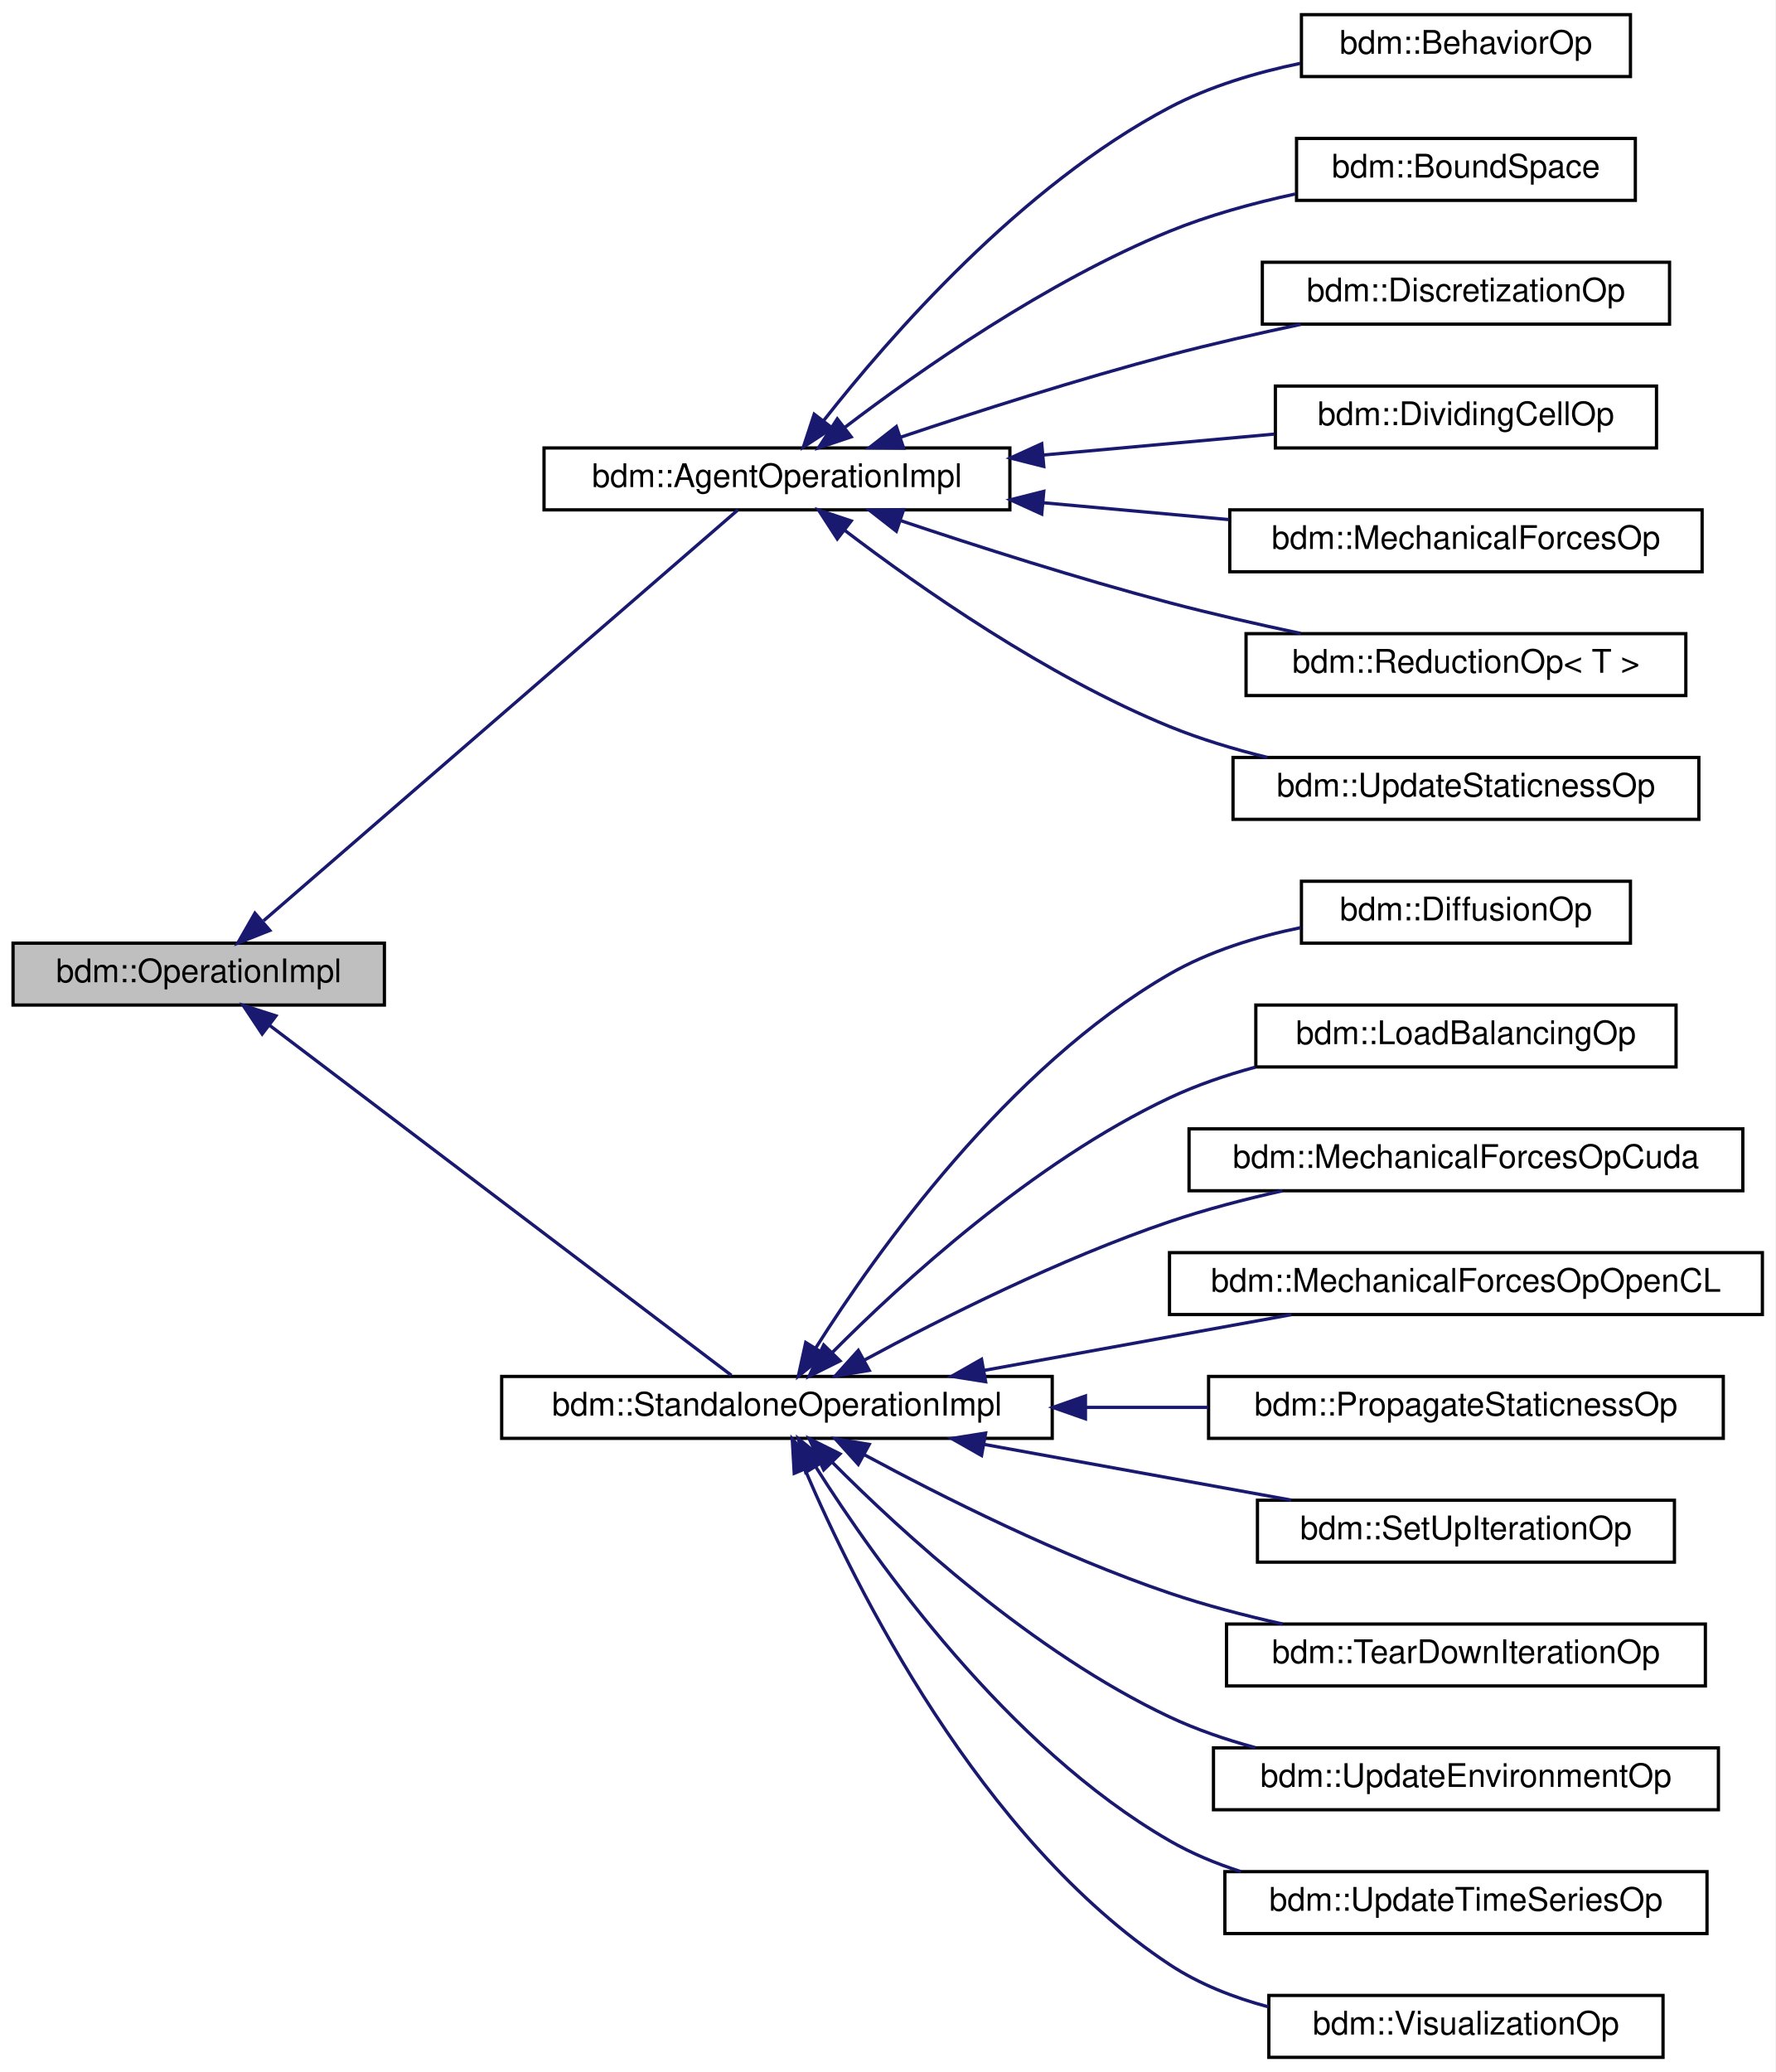
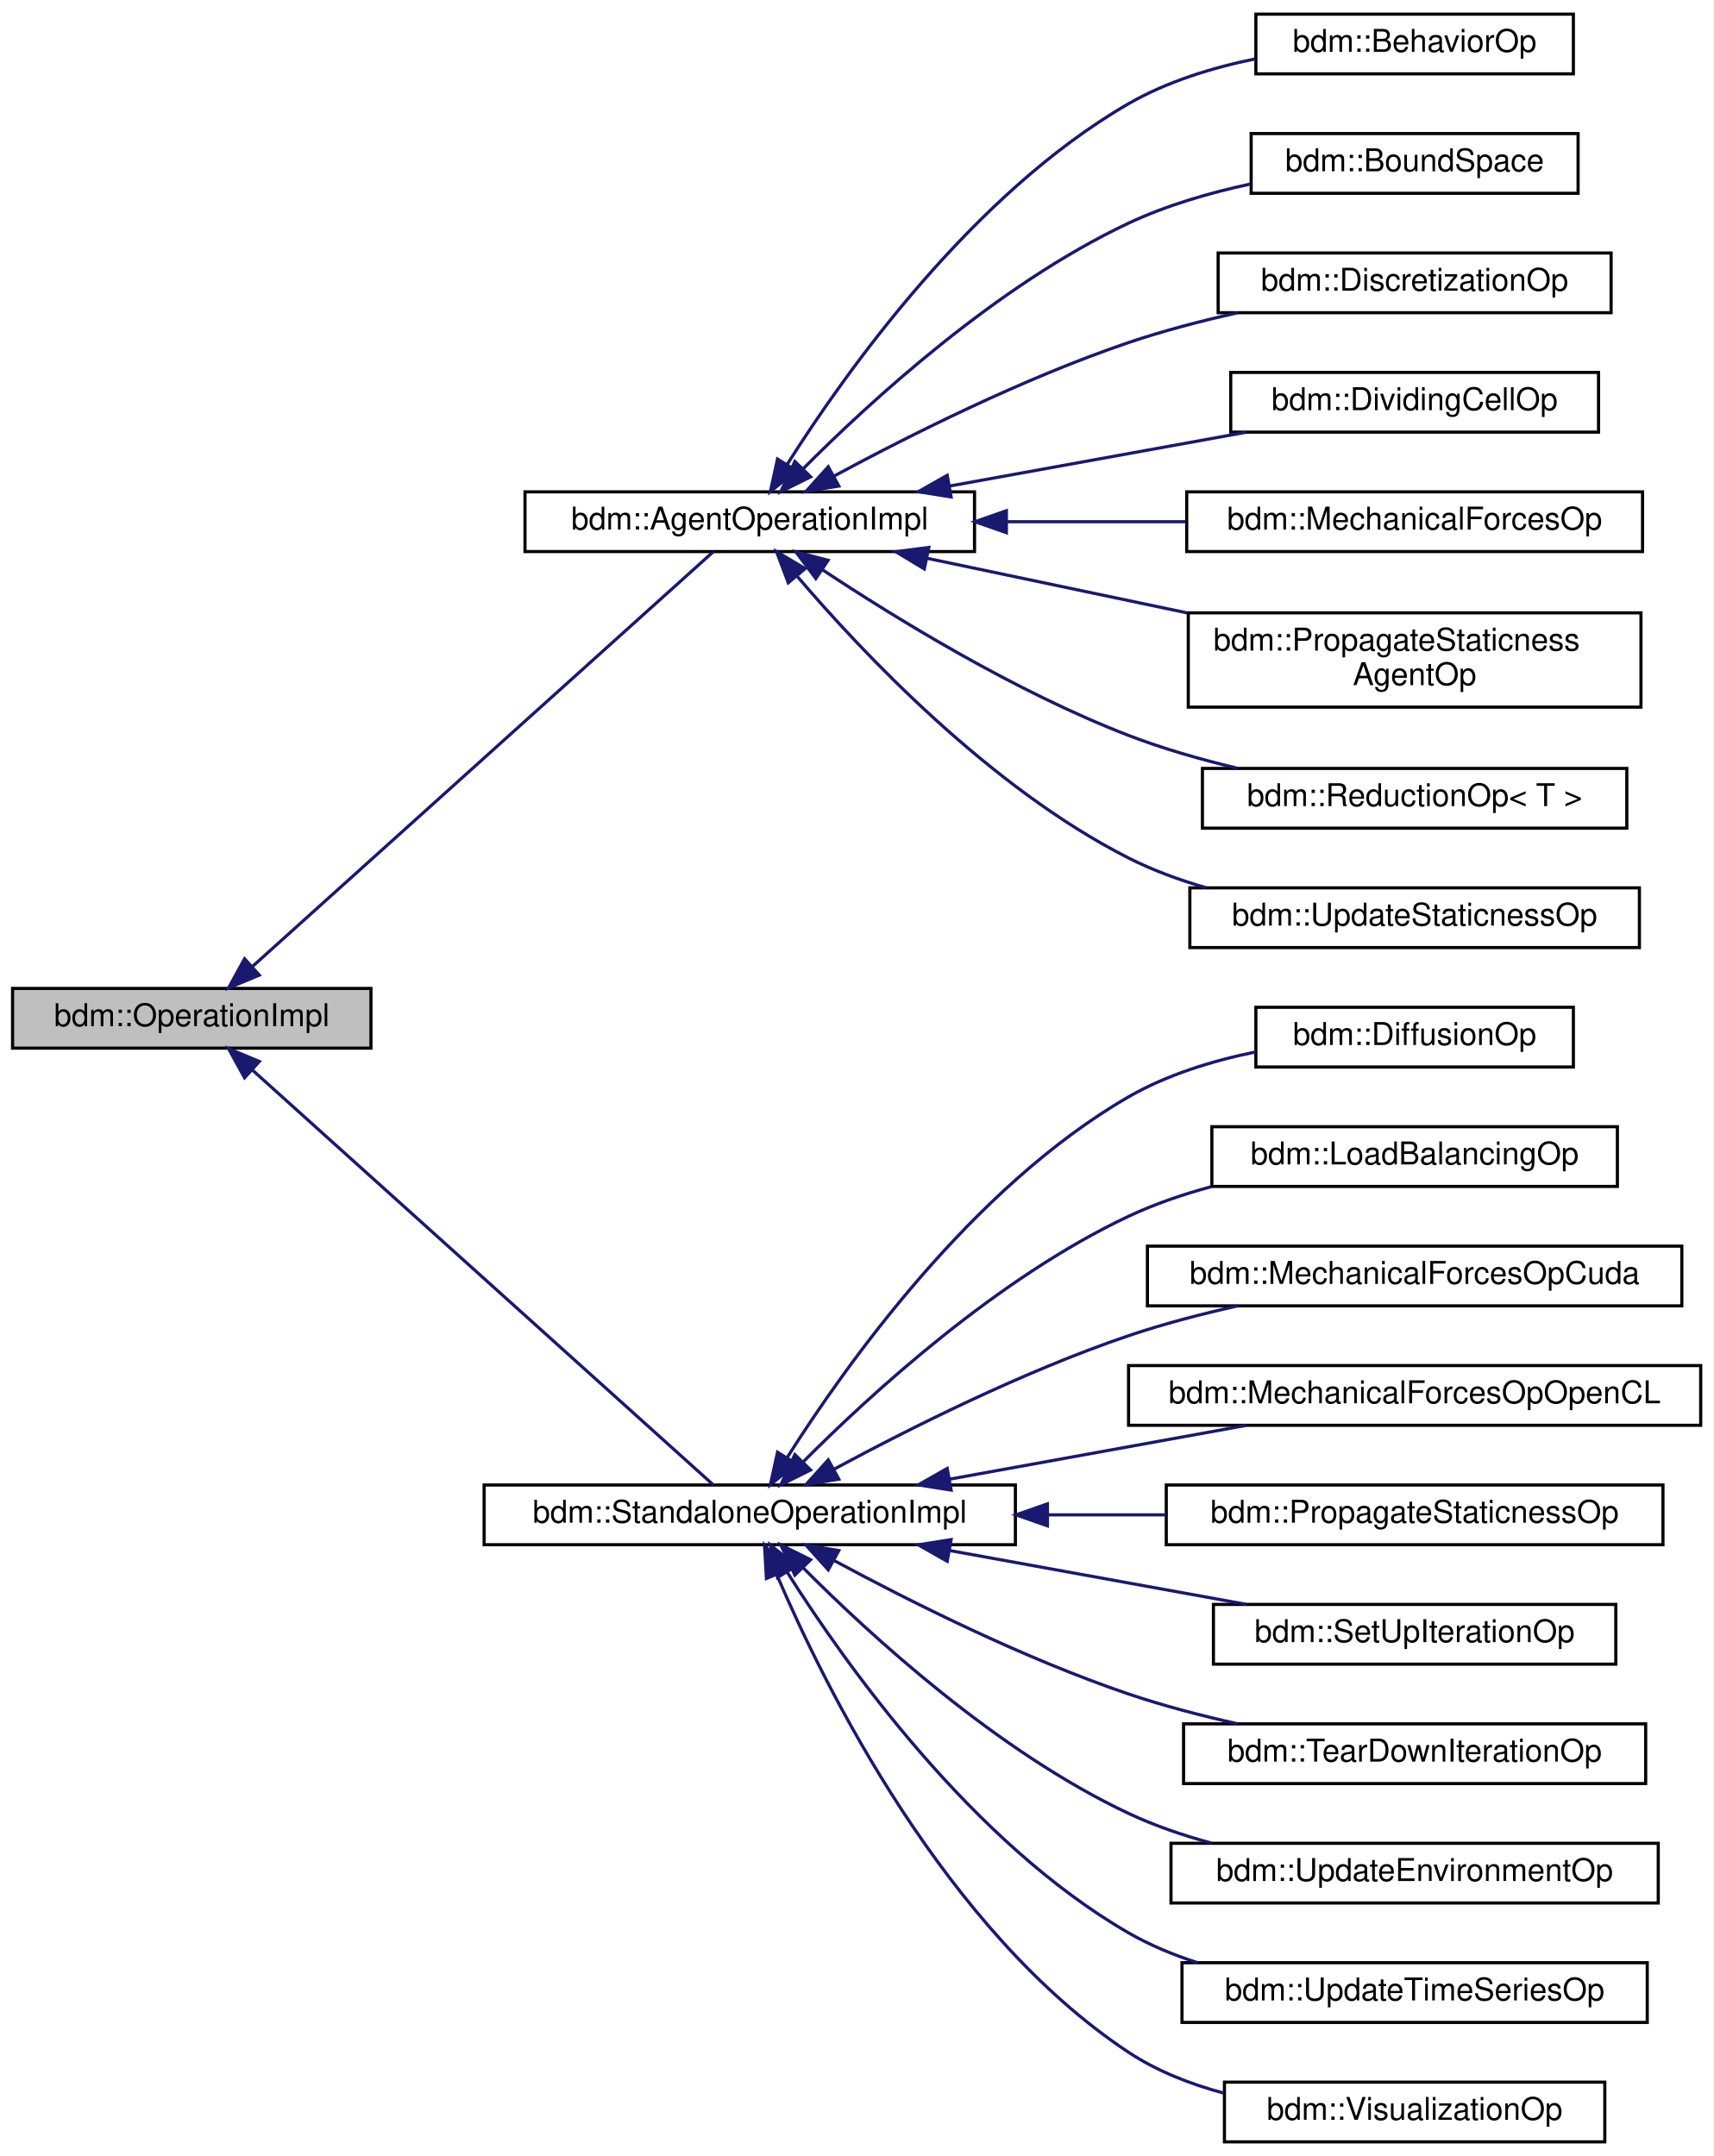
- <svg xmlns="http://www.w3.org/2000/svg" xmlns:xlink="http://www.w3.org/1999/xlink" width="545pt" height="636pt" viewBox="0.00 0.00 545.00 636.00">
-   <g id="graph0" class="graph" transform="scale(1 1) rotate(0) translate(4 632)">
-     <polygon fill="white" stroke="transparent" points="-4,4 -4,-632 541,-632 541,4 -4,4" />
+ <svg xmlns="http://www.w3.org/2000/svg" xmlns:xlink="http://www.w3.org/1999/xlink" width="545pt" height="686pt" viewBox="0.00 0.00 545.00 686.00">
+   <g id="graph0" class="graph" transform="scale(1 1) rotate(0) translate(4 682)">
+     <polygon fill="white" stroke="transparent" points="-4,4 -4,-682 541,-682 541,4 -4,4" />
    <g id="node1" class="node">
      <g id="a_node1">
        <a xlink:title=" ">
-           <polygon fill="#bfbfbf" stroke="black" points="0,-323.5 0,-342.5 114,-342.5 114,-323.5 0,-323.5" />
-           <text text-anchor="middle" x="57" y="-330.5" font-family="Helvetica,sans-Serif" font-size="10.00">bdm::OperationImpl</text>
+           <polygon fill="#bfbfbf" stroke="black" points="0,-348.5 0,-367.5 114,-367.5 114,-348.5 0,-348.5" />
+           <text text-anchor="middle" x="57" y="-355.5" font-family="Helvetica,sans-Serif" font-size="10.00">bdm::OperationImpl</text>
        </a>
      </g>
    </g>
    <g id="node2" class="node">
      <g id="a_node2">
        <a xlink:href="structbdm_1_1AgentOperationImpl.html" target="_top" xlink:title="Interface for implementing an operation.">
-           <polygon fill="white" stroke="black" points="163,-475.5 163,-494.5 306,-494.5 306,-475.5 163,-475.5" />
-           <text text-anchor="middle" x="234.5" y="-482.5" font-family="Helvetica,sans-Serif" font-size="10.00">bdm::AgentOperationImpl</text>
+           <polygon fill="white" stroke="black" points="163,-506.5 163,-525.5 306,-525.5 306,-506.5 163,-506.5" />
+           <text text-anchor="middle" x="234.5" y="-513.5" font-family="Helvetica,sans-Serif" font-size="10.00">bdm::AgentOperationImpl</text>
        </a>
      </g>
    </g>
    <g id="edge1" class="edge">
-       <path fill="none" stroke="midnightblue" d="M76.92,-349.39C113.61,-381.16 193.35,-450.23 222.53,-475.5" />
-       <polygon fill="midnightblue" stroke="midnightblue" points="78.83,-346.41 68.98,-342.51 74.25,-351.7 78.83,-346.41" />
-     </g>
-     <g id="node10" class="node">
-       <g id="a_node10">
+       <path fill="none" stroke="midnightblue" d="M76.19,-374.38C112.7,-407.25 193.9,-480.34 222.93,-506.48" />
+       <polygon fill="midnightblue" stroke="midnightblue" points="78.49,-371.74 68.71,-367.65 73.8,-376.94 78.49,-371.74" />
+     </g>
+     <g id="node11" class="node">
+       <g id="a_node11">
        <a xlink:href="structbdm_1_1StandaloneOperationImpl.html" target="_top" xlink:title="Interface for implementing an operation that should run on a GPU.">
          <polygon fill="white" stroke="black" points="150,-190.5 150,-209.5 319,-209.5 319,-190.5 150,-190.5" />
          <text text-anchor="middle" x="234.5" y="-197.5" font-family="Helvetica,sans-Serif" font-size="10.00">bdm::StandaloneOperationImpl</text>
        </a>
      </g>
    </g>
-     <g id="edge9" class="edge">
-       <path fill="none" stroke="midnightblue" d="M78.63,-317.37C115.18,-289.66 190.33,-232.72 220.52,-209.84" />
-       <polygon fill="midnightblue" stroke="midnightblue" points="76.48,-314.61 70.62,-323.43 80.71,-320.18 76.48,-314.61" />
+     <g id="edge10" class="edge">
+       <path fill="none" stroke="midnightblue" d="M76.19,-341.62C112.7,-308.75 193.9,-235.66 222.93,-209.52" />
+       <polygon fill="midnightblue" stroke="midnightblue" points="73.8,-339.06 68.71,-348.35 78.49,-344.26 73.8,-339.06" />
    </g>
    <g id="node3" class="node">
      <g id="a_node3">
        <a xlink:href="structbdm_1_1BehaviorOp.html" target="_top" xlink:title=" ">
-           <polygon fill="white" stroke="black" points="395.5,-608.5 395.5,-627.5 496.5,-627.5 496.5,-608.5 395.5,-608.5" />
-           <text text-anchor="middle" x="446" y="-615.5" font-family="Helvetica,sans-Serif" font-size="10.00">bdm::BehaviorOp</text>
+           <polygon fill="white" stroke="black" points="395.5,-658.5 395.5,-677.5 496.5,-677.5 496.5,-658.5 395.5,-658.5" />
+           <text text-anchor="middle" x="446" y="-665.5" font-family="Helvetica,sans-Serif" font-size="10.00">bdm::BehaviorOp</text>
        </a>
      </g>
    </g>
    <g id="edge2" class="edge">
-       <path fill="none" stroke="midnightblue" d="M248.84,-502.9C268.9,-528.46 309.39,-574.97 355,-599 367.29,-605.48 381.62,-609.75 395.19,-612.56" />
-       <polygon fill="midnightblue" stroke="midnightblue" points="251.49,-500.6 242.62,-494.8 245.93,-504.87 251.49,-500.6" />
+       <path fill="none" stroke="midnightblue" d="M246.48,-534.36C264.97,-563.57 305.24,-620.28 355,-649 367.17,-656.02 381.61,-660.46 395.32,-663.27" />
+       <polygon fill="midnightblue" stroke="midnightblue" points="249.29,-532.25 241.06,-525.58 243.33,-535.93 249.29,-532.25" />
    </g>
    <g id="node4" class="node">
      <g id="a_node4">
        <a xlink:href="structbdm_1_1BoundSpace.html" target="_top" xlink:title=" ">
-           <polygon fill="white" stroke="black" points="394,-570.5 394,-589.5 498,-589.5 498,-570.5 394,-570.5" />
-           <text text-anchor="middle" x="446" y="-577.5" font-family="Helvetica,sans-Serif" font-size="10.00">bdm::BoundSpace</text>
+           <polygon fill="white" stroke="black" points="394,-620.5 394,-639.5 498,-639.5 498,-620.5 394,-620.5" />
+           <text text-anchor="middle" x="446" y="-627.5" font-family="Helvetica,sans-Serif" font-size="10.00">bdm::BoundSpace</text>
        </a>
      </g>
    </g>
    <g id="edge3" class="edge">
-       <path fill="none" stroke="midnightblue" d="M255.42,-500.87C278.2,-518.22 317.22,-545.59 355,-561 367.13,-565.95 380.72,-569.67 393.59,-572.45" />
-       <polygon fill="midnightblue" stroke="midnightblue" points="257.3,-497.9 247.26,-494.54 253.02,-503.43 257.3,-497.9" />
+       <path fill="none" stroke="midnightblue" d="M251.38,-532.74C272.8,-554.29 313.14,-591.3 355,-611 366.99,-616.64 380.67,-620.63 393.68,-623.43" />
+       <polygon fill="midnightblue" stroke="midnightblue" points="253.86,-530.28 244.37,-525.56 248.85,-535.17 253.86,-530.28" />
    </g>
    <g id="node5" class="node">
      <g id="a_node5">
        <a xlink:href="structbdm_1_1DiscretizationOp.html" target="_top" xlink:title=" ">
-           <polygon fill="white" stroke="black" points="383.5,-532.5 383.5,-551.5 508.5,-551.5 508.5,-532.5 383.5,-532.5" />
-           <text text-anchor="middle" x="446" y="-539.5" font-family="Helvetica,sans-Serif" font-size="10.00">bdm::DiscretizationOp</text>
+           <polygon fill="white" stroke="black" points="383.5,-582.5 383.5,-601.5 508.5,-601.5 508.5,-582.5 383.5,-582.5" />
+           <text text-anchor="middle" x="446" y="-589.5" font-family="Helvetica,sans-Serif" font-size="10.00">bdm::DiscretizationOp</text>
        </a>
      </g>
    </g>
    <g id="edge4" class="edge">
-       <path fill="none" stroke="midnightblue" d="M272.36,-497.77C295.84,-505.65 327,-515.61 355,-523 367.97,-526.42 382.12,-529.64 395.28,-532.43" />
-       <polygon fill="midnightblue" stroke="midnightblue" points="273.39,-494.43 262.8,-494.54 271.15,-501.06 273.39,-494.43" />
+       <path fill="none" stroke="midnightblue" d="M261.42,-530.58C285.13,-543.37 321.51,-561.66 355,-573 366.04,-576.74 378.1,-579.89 389.71,-582.49" />
+       <polygon fill="midnightblue" stroke="midnightblue" points="262.83,-527.36 252.38,-525.63 259.47,-533.5 262.83,-527.36" />
    </g>
    <g id="node6" class="node">
      <g id="a_node6">
        <a xlink:href="structbdm_1_1DividingCellOp.html" target="_top" xlink:title=" ">
-           <polygon fill="white" stroke="black" points="387.5,-494.5 387.5,-513.5 504.5,-513.5 504.5,-494.5 387.5,-494.5" />
-           <text text-anchor="middle" x="446" y="-501.5" font-family="Helvetica,sans-Serif" font-size="10.00">bdm::DividingCellOp</text>
+           <polygon fill="white" stroke="black" points="387.5,-544.5 387.5,-563.5 504.5,-563.5 504.5,-544.5 387.5,-544.5" />
+           <text text-anchor="middle" x="446" y="-551.5" font-family="Helvetica,sans-Serif" font-size="10.00">bdm::DividingCellOp</text>
        </a>
      </g>
    </g>
    <g id="edge5" class="edge">
-       <path fill="none" stroke="midnightblue" d="M316.16,-492.32C339.84,-494.46 365.25,-496.77 387.2,-498.76" />
-       <polygon fill="midnightblue" stroke="midnightblue" points="316.41,-488.82 306.14,-491.41 315.78,-495.8 316.41,-488.82" />
+       <path fill="none" stroke="midnightblue" d="M298.06,-527.35C328.12,-532.8 363.74,-539.26 392.38,-544.46" />
+       <polygon fill="midnightblue" stroke="midnightblue" points="298.56,-523.88 288.1,-525.54 297.31,-530.77 298.56,-523.88" />
    </g>
    <g id="node7" class="node">
      <g id="a_node7">
        <a xlink:href="classbdm_1_1MechanicalForcesOp.html" target="_top" xlink:title="Defines the 3D physical interactions between physical objects.">
-           <polygon fill="white" stroke="black" points="373.5,-456.5 373.5,-475.5 518.5,-475.5 518.5,-456.5 373.5,-456.5" />
-           <text text-anchor="middle" x="446" y="-463.5" font-family="Helvetica,sans-Serif" font-size="10.00">bdm::MechanicalForcesOp</text>
+           <polygon fill="white" stroke="black" points="373.5,-506.5 373.5,-525.5 518.5,-525.5 518.5,-506.5 373.5,-506.5" />
+           <text text-anchor="middle" x="446" y="-513.5" font-family="Helvetica,sans-Serif" font-size="10.00">bdm::MechanicalForcesOp</text>
        </a>
      </g>
    </g>
    <g id="edge6" class="edge">
-       <path fill="none" stroke="midnightblue" d="M316.15,-477.69C334.96,-475.98 354.86,-474.18 373.24,-472.51" />
-       <polygon fill="midnightblue" stroke="midnightblue" points="315.78,-474.2 306.14,-478.59 316.41,-481.18 315.78,-474.2" />
+       <path fill="none" stroke="midnightblue" d="M316.15,-516C334.96,-516 354.86,-516 373.24,-516" />
+       <polygon fill="midnightblue" stroke="midnightblue" points="316.14,-512.5 306.14,-516 316.14,-519.5 316.14,-512.5" />
    </g>
    <g id="node8" class="node">
      <g id="a_node8">
+         <a xlink:href="structbdm_1_1PropagateStaticnessAgentOp.html" target="_top" xlink:title=" ">
+           <polygon fill="white" stroke="black" points="374,-457 374,-487 518,-487 518,-457 374,-457" />
+           <text text-anchor="start" x="382" y="-475" font-family="Helvetica,sans-Serif" font-size="10.00">bdm::PropagateStaticness</text>
+           <text text-anchor="middle" x="446" y="-464" font-family="Helvetica,sans-Serif" font-size="10.00">AgentOp</text>
+         </a>
+       </g>
+     </g>
+     <g id="edge7" class="edge">
+       <path fill="none" stroke="midnightblue" d="M290.78,-504.39C316.17,-499.06 346.59,-492.67 373.68,-486.98" />
+       <polygon fill="midnightblue" stroke="midnightblue" points="290.03,-500.97 280.96,-506.45 291.46,-507.82 290.03,-500.97" />
+     </g>
+     <g id="node9" class="node">
+       <g id="a_node9">
        <a xlink:href="classbdm_1_1ReductionOp.html" target="_top" xlink:title=" ">
          <polygon fill="white" stroke="black" points="378.5,-418.5 378.5,-437.5 513.5,-437.5 513.5,-418.5 378.5,-418.5" />
          <text text-anchor="middle" x="446" y="-425.5" font-family="Helvetica,sans-Serif" font-size="10.00">bdm::ReductionOp&lt; T &gt;</text>
        </a>
      </g>
    </g>
-     <g id="edge7" class="edge">
-       <path fill="none" stroke="midnightblue" d="M272.36,-472.23C295.84,-464.35 327,-454.39 355,-447 367.97,-443.58 382.12,-440.36 395.28,-437.57" />
-       <polygon fill="midnightblue" stroke="midnightblue" points="271.15,-468.94 262.8,-475.46 273.39,-475.57 271.15,-468.94" />
-     </g>
-     <g id="node9" class="node">
-       <g id="a_node9">
+     <g id="edge8" class="edge">
+       <path fill="none" stroke="midnightblue" d="M257.6,-500.73C280.86,-485.32 319.02,-461.87 355,-448 365.9,-443.8 377.9,-440.36 389.49,-437.6" />
+       <polygon fill="midnightblue" stroke="midnightblue" points="255.51,-497.91 249.17,-506.4 259.42,-503.72 255.51,-497.91" />
+     </g>
+     <g id="node10" class="node">
+       <g id="a_node10">
        <a xlink:href="structbdm_1_1UpdateStaticnessOp.html" target="_top" xlink:title=" ">
          <polygon fill="white" stroke="black" points="374.5,-380.5 374.5,-399.5 517.5,-399.5 517.5,-380.5 374.5,-380.5" />
          <text text-anchor="middle" x="446" y="-387.5" font-family="Helvetica,sans-Serif" font-size="10.00">bdm::UpdateStaticnessOp</text>
        </a>
      </g>
    </g>
-     <g id="edge8" class="edge">
-       <path fill="none" stroke="midnightblue" d="M255.42,-469.13C278.2,-451.78 317.22,-424.41 355,-409 364.46,-405.14 374.82,-402.02 385.03,-399.52" />
-       <polygon fill="midnightblue" stroke="midnightblue" points="253.02,-466.57 247.26,-475.46 257.3,-472.1 253.02,-466.57" />
-     </g>
-     <g id="node11" class="node">
-       <g id="a_node11">
+     <g id="edge9" class="edge">
+       <path fill="none" stroke="midnightblue" d="M249.66,-498.55C270.23,-474.45 310.76,-431.43 355,-409 362.69,-405.1 371.14,-402 379.69,-399.54" />
+       <polygon fill="midnightblue" stroke="midnightblue" points="246.75,-496.58 243.02,-506.49 252.12,-501.07 246.75,-496.58" />
+     </g>
+     <g id="node12" class="node">
+       <g id="a_node12">
        <a xlink:href="structbdm_1_1DiffusionOp.html" target="_top" xlink:title="A class that sets up diffusion grids of the substances in this simulation.">
          <polygon fill="white" stroke="black" points="395.5,-342.5 395.5,-361.5 496.5,-361.5 496.5,-342.5 395.5,-342.5" />
          <text text-anchor="middle" x="446" y="-349.5" font-family="Helvetica,sans-Serif" font-size="10.00">bdm::DiffusionOp</text>
        </a>
      </g>
    </g>
-     <g id="edge10" class="edge">
+     <g id="edge11" class="edge">
      <path fill="none" stroke="midnightblue" d="M246.48,-218.36C264.97,-247.57 305.24,-304.28 355,-333 367.17,-340.02 381.61,-344.46 395.32,-347.27" />
      <polygon fill="midnightblue" stroke="midnightblue" points="249.29,-216.25 241.06,-209.58 243.33,-219.93 249.29,-216.25" />
    </g>
-     <g id="node12" class="node">
-       <g id="a_node12">
+     <g id="node13" class="node">
+       <g id="a_node13">
        <a xlink:href="structbdm_1_1LoadBalancingOp.html" target="_top" xlink:title=" ">
          <polygon fill="white" stroke="black" points="381.5,-304.5 381.5,-323.5 510.5,-323.5 510.5,-304.5 381.5,-304.5" />
          <text text-anchor="middle" x="446" y="-311.5" font-family="Helvetica,sans-Serif" font-size="10.00">bdm::LoadBalancingOp</text>
        </a>
      </g>
    </g>
-     <g id="edge11" class="edge">
+     <g id="edge12" class="edge">
      <path fill="none" stroke="midnightblue" d="M251.38,-216.74C272.8,-238.29 313.14,-275.3 355,-295 363.24,-298.88 372.27,-301.97 381.33,-304.43" />
      <polygon fill="midnightblue" stroke="midnightblue" points="253.86,-214.28 244.37,-209.56 248.85,-219.17 253.86,-214.28" />
    </g>
-     <g id="node13" class="node">
-       <g id="a_node13">
+     <g id="node14" class="node">
+       <g id="a_node14">
        <a xlink:href="structbdm_1_1MechanicalForcesOpCuda.html" target="_top" xlink:title="Defines the 3D physical interactions between physical objects.">
          <polygon fill="white" stroke="black" points="361,-266.5 361,-285.5 531,-285.5 531,-266.5 361,-266.5" />
          <text text-anchor="middle" x="446" y="-273.5" font-family="Helvetica,sans-Serif" font-size="10.00">bdm::MechanicalForcesOpCuda</text>
        </a>
      </g>
    </g>
-     <g id="edge12" class="edge">
+     <g id="edge13" class="edge">
      <path fill="none" stroke="midnightblue" d="M261.42,-214.58C285.13,-227.37 321.51,-245.66 355,-257 366.04,-260.74 378.1,-263.89 389.71,-266.49" />
      <polygon fill="midnightblue" stroke="midnightblue" points="262.83,-211.36 252.38,-209.63 259.47,-217.5 262.83,-211.36" />
    </g>
-     <g id="node14" class="node">
-       <g id="a_node14">
+     <g id="node15" class="node">
+       <g id="a_node15">
        <a xlink:href="structbdm_1_1MechanicalForcesOpOpenCL.html" target="_top" xlink:title="Defines the 3D physical interactions between physical objects.">
          <polygon fill="white" stroke="black" points="355,-228.5 355,-247.5 537,-247.5 537,-228.5 355,-228.5" />
          <text text-anchor="middle" x="446" y="-235.5" font-family="Helvetica,sans-Serif" font-size="10.00">bdm::MechanicalForcesOpOpenCL</text>
        </a>
      </g>
    </g>
-     <g id="edge13" class="edge">
+     <g id="edge14" class="edge">
      <path fill="none" stroke="midnightblue" d="M298.06,-211.35C328.12,-216.8 363.74,-223.26 392.38,-228.46" />
      <polygon fill="midnightblue" stroke="midnightblue" points="298.56,-207.88 288.1,-209.54 297.31,-214.77 298.56,-207.88" />
    </g>
-     <g id="node15" class="node">
-       <g id="a_node15">
+     <g id="node16" class="node">
+       <g id="a_node16">
        <a xlink:href="structbdm_1_1PropagateStaticnessOp.html" target="_top" xlink:title=" ">
          <polygon fill="white" stroke="black" points="367,-190.5 367,-209.5 525,-209.5 525,-190.5 367,-190.5" />
          <text text-anchor="middle" x="446" y="-197.5" font-family="Helvetica,sans-Serif" font-size="10.00">bdm::PropagateStaticnessOp</text>
        </a>
      </g>
    </g>
-     <g id="edge14" class="edge">
+     <g id="edge15" class="edge">
      <path fill="none" stroke="midnightblue" d="M329.23,-200C341.81,-200 354.6,-200 366.87,-200" />
      <polygon fill="midnightblue" stroke="midnightblue" points="329.2,-196.5 319.2,-200 329.2,-203.5 329.2,-196.5" />
    </g>
-     <g id="node16" class="node">
-       <g id="a_node16">
+     <g id="node17" class="node">
+       <g id="a_node17">
        <a xlink:href="structbdm_1_1SetUpIterationOp.html" target="_top" xlink:title=" ">
          <polygon fill="white" stroke="black" points="382,-152.5 382,-171.5 510,-171.5 510,-152.5 382,-152.5" />
          <text text-anchor="middle" x="446" y="-159.5" font-family="Helvetica,sans-Serif" font-size="10.00">bdm::SetUpIterationOp</text>
        </a>
      </g>
    </g>
-     <g id="edge15" class="edge">
+     <g id="edge16" class="edge">
      <path fill="none" stroke="midnightblue" d="M298.06,-188.65C328.12,-183.2 363.74,-176.74 392.38,-171.54" />
      <polygon fill="midnightblue" stroke="midnightblue" points="297.31,-185.23 288.1,-190.46 298.56,-192.12 297.31,-185.23" />
    </g>
-     <g id="node17" class="node">
-       <g id="a_node17">
+     <g id="node18" class="node">
+       <g id="a_node18">
        <a xlink:href="structbdm_1_1TearDownIterationOp.html" target="_top" xlink:title=" ">
          <polygon fill="white" stroke="black" points="372.5,-114.5 372.5,-133.5 519.5,-133.5 519.5,-114.5 372.5,-114.5" />
          <text text-anchor="middle" x="446" y="-121.5" font-family="Helvetica,sans-Serif" font-size="10.00">bdm::TearDownIterationOp</text>
        </a>
      </g>
    </g>
-     <g id="edge16" class="edge">
+     <g id="edge17" class="edge">
      <path fill="none" stroke="midnightblue" d="M261.42,-185.42C285.13,-172.63 321.51,-154.34 355,-143 366.04,-139.26 378.1,-136.11 389.71,-133.51" />
      <polygon fill="midnightblue" stroke="midnightblue" points="259.47,-182.5 252.38,-190.37 262.83,-188.64 259.47,-182.5" />
    </g>
-     <g id="node18" class="node">
-       <g id="a_node18">
+     <g id="node19" class="node">
+       <g id="a_node19">
        <a xlink:href="structbdm_1_1UpdateEnvironmentOp.html" target="_top" xlink:title=" ">
          <polygon fill="white" stroke="black" points="368.5,-76.5 368.5,-95.5 523.5,-95.5 523.5,-76.5 368.5,-76.5" />
          <text text-anchor="middle" x="446" y="-83.5" font-family="Helvetica,sans-Serif" font-size="10.00">bdm::UpdateEnvironmentOp</text>
        </a>
      </g>
    </g>
-     <g id="edge17" class="edge">
+     <g id="edge18" class="edge">
      <path fill="none" stroke="midnightblue" d="M251.38,-183.26C272.8,-161.71 313.14,-124.7 355,-105 363.24,-101.12 372.27,-98.03 381.33,-95.57" />
      <polygon fill="midnightblue" stroke="midnightblue" points="248.85,-180.83 244.37,-190.44 253.86,-185.72 248.85,-180.83" />
    </g>
-     <g id="node19" class="node">
-       <g id="a_node19">
+     <g id="node20" class="node">
+       <g id="a_node20">
        <a xlink:href="structbdm_1_1UpdateTimeSeriesOp.html" target="_top" xlink:title=" ">
          <polygon fill="white" stroke="black" points="372,-38.5 372,-57.5 520,-57.5 520,-38.5 372,-38.5" />
          <text text-anchor="middle" x="446" y="-45.5" font-family="Helvetica,sans-Serif" font-size="10.00">bdm::UpdateTimeSeriesOp</text>
        </a>
      </g>
    </g>
-     <g id="edge18" class="edge">
+     <g id="edge19" class="edge">
      <path fill="none" stroke="midnightblue" d="M246.48,-181.64C264.97,-152.43 305.24,-95.72 355,-67 361.78,-63.09 369.26,-59.98 376.92,-57.51" />
      <polygon fill="midnightblue" stroke="midnightblue" points="243.33,-180.07 241.06,-190.42 249.29,-183.75 243.33,-180.07" />
    </g>
-     <g id="node20" class="node">
-       <g id="a_node20">
+     <g id="node21" class="node">
+       <g id="a_node21">
        <a xlink:href="classbdm_1_1VisualizationOp.html" target="_top" xlink:title=" ">
          <polygon fill="white" stroke="black" points="385.5,-0.5 385.5,-19.5 506.5,-19.5 506.5,-0.5 385.5,-0.5" />
          <text text-anchor="middle" x="446" y="-7.5" font-family="Helvetica,sans-Serif" font-size="10.00">bdm::VisualizationOp</text>
        </a>
      </g>
    </g>
-     <g id="edge19" class="edge">
+     <g id="edge20" class="edge">
      <path fill="none" stroke="midnightblue" d="M243.07,-181.01C258.4,-145.14 296.72,-67.56 355,-29 364.06,-23.01 374.65,-18.86 385.33,-16" />
      <polygon fill="midnightblue" stroke="midnightblue" points="239.8,-179.76 239.2,-190.34 246.26,-182.44 239.8,-179.76" />
    </g>
  </g>
</svg>
